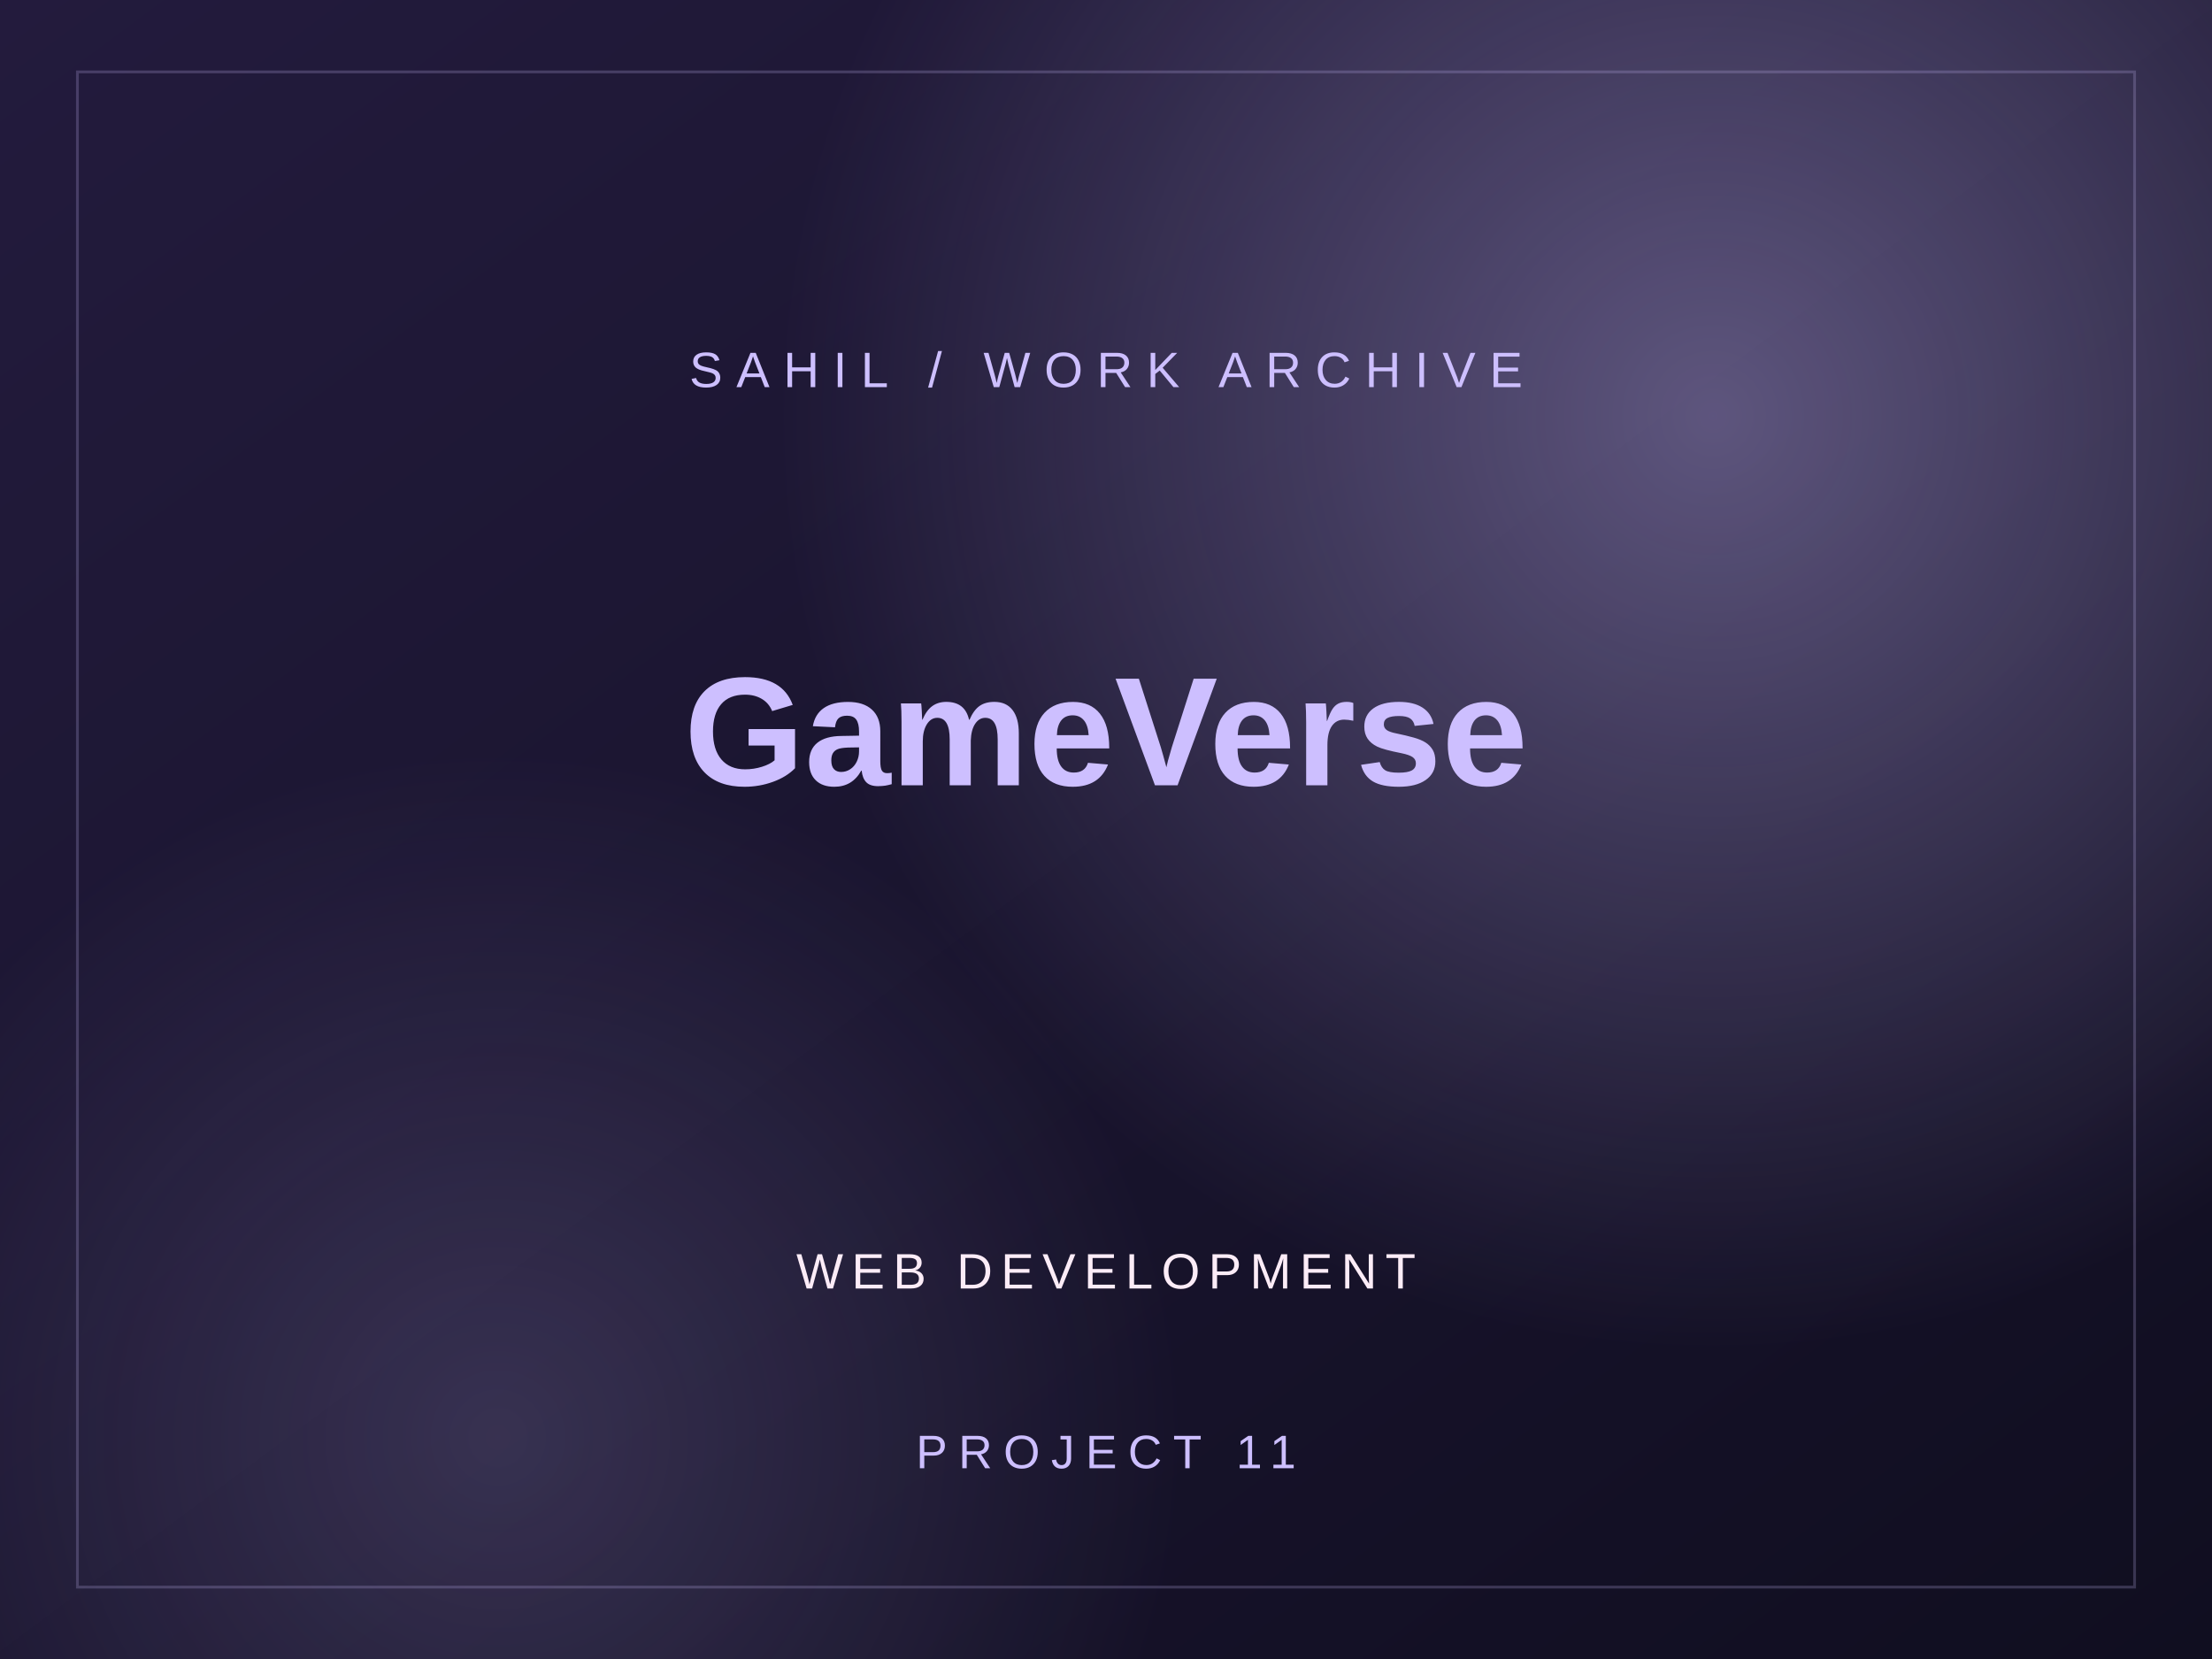
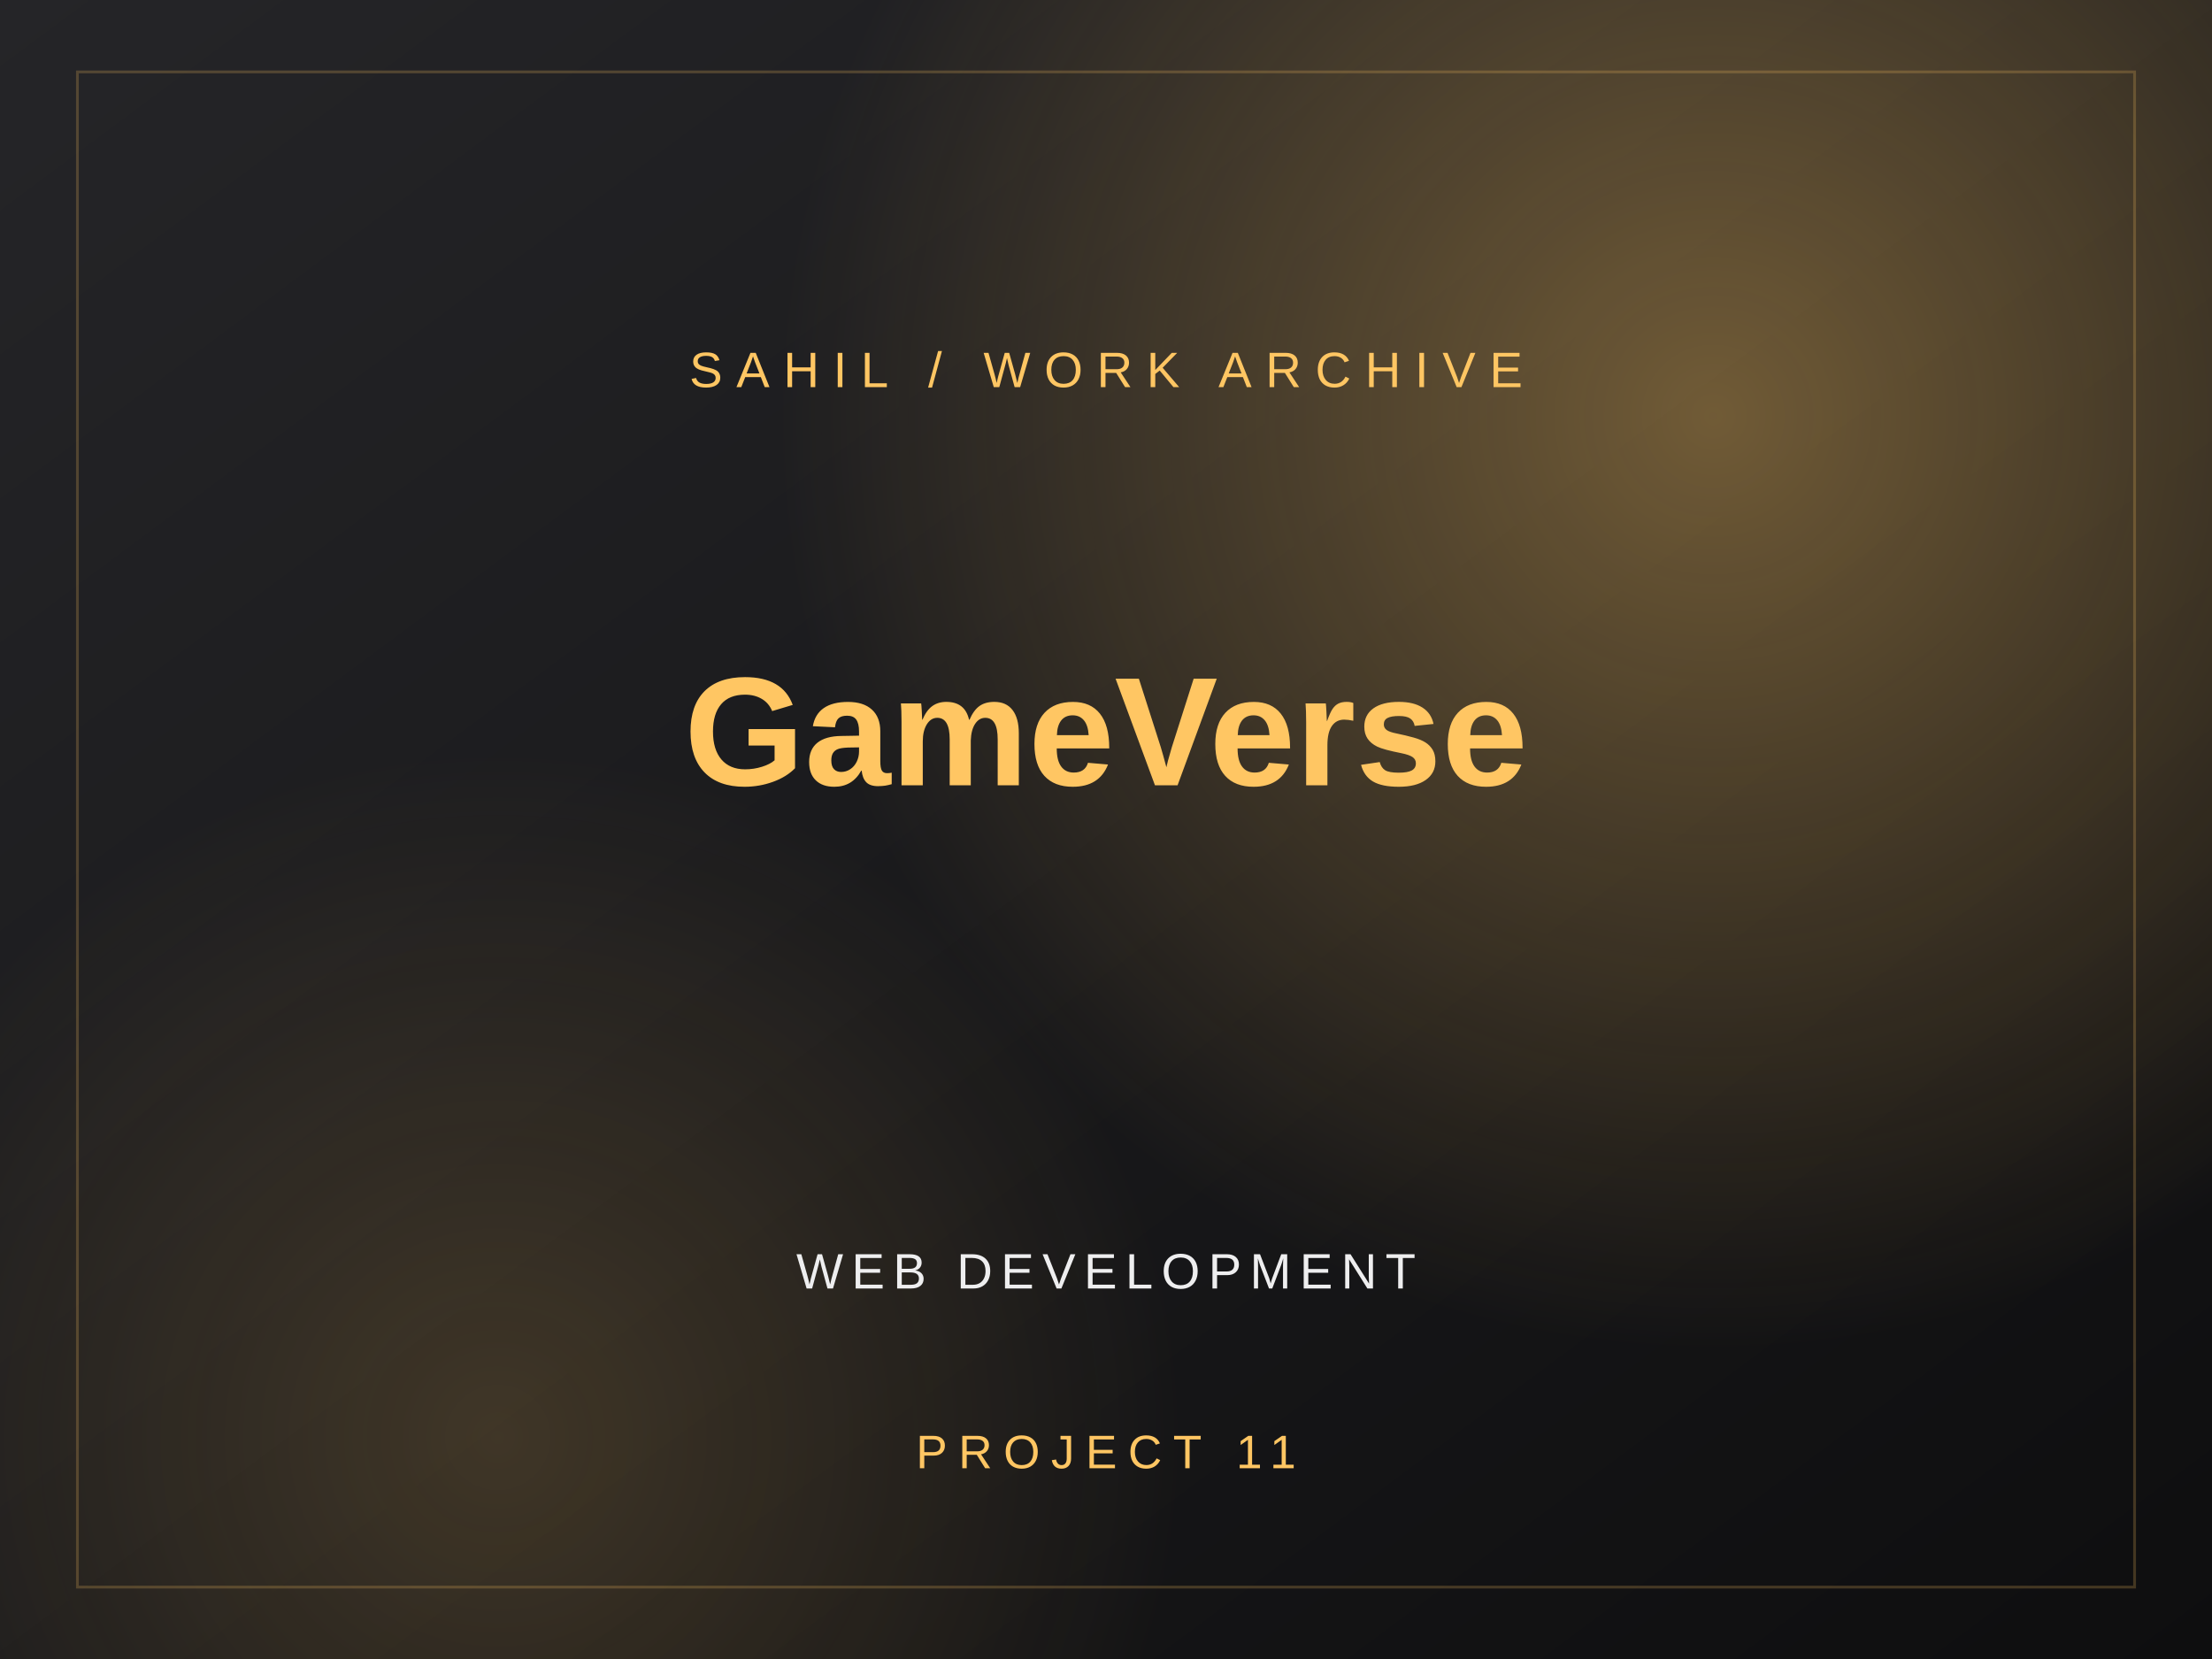
<svg xmlns="http://www.w3.org/2000/svg" viewBox="0 0 800 600">
  <defs>
    <linearGradient id="bg" x1="0" x2="1" y1="0" y2="1">
-       <stop stop-color="#231b3d" />
-       <stop offset="1" stop-color="#100e20" />
+       <stop stop-color="#252528" />
+       <stop offset="1" stop-color="#0e0e0f" />
    </linearGradient>
    <radialGradient id="halo">
-       <stop stop-color="#cdbfff" stop-opacity=".38" />
-       <stop offset="1" stop-color="#cdbfff" stop-opacity="0" />
+       <stop stop-color="#FFC663" stop-opacity=".38" />
+       <stop offset="1" stop-color="#FFC663" stop-opacity="0" />
    </radialGradient>
  </defs>
  <rect width="800" height="600" fill="url(#bg)" />
  <circle cx="620" cy="150" r="340" fill="url(#halo)" />
  <circle cx="180" cy="520" r="250" fill="url(#halo)" opacity=".45" />
-   <rect x="28" y="26" width="744" height="548" stroke="#cdbfff" stroke-opacity=".22" fill="none" />
-   <text x="400" y="140" font-size="18" text-anchor="middle" fill="#cdbfff" letter-spacing="5" font-family="Arial,sans-serif">SAHIL / WORK ARCHIVE</text>
-   <text x="400" y="284" font-family="Arial,sans-serif" text-anchor="middle" font-size="56" font-weight="bold" fill="#cdbfff">GameVerse</text>
-   <text x="400" y="466" font-size="18" text-anchor="middle" fill="#fcecf7" letter-spacing="3" font-family="Arial,sans-serif">WEB DEVELOPMENT</text>
-   <text x="400" y="531" font-size="17" text-anchor="middle" fill="#cdbfff" letter-spacing="4" font-family="Arial,sans-serif">PROJECT 11</text>
+   <rect x="28" y="26" width="744" height="548" stroke="#FFC663" stroke-opacity=".22" fill="none" />
+   <text x="400" y="140" font-size="18" text-anchor="middle" fill="#FFC663" letter-spacing="5" font-family="Arial,sans-serif">SAHIL / WORK ARCHIVE</text>
+   <text x="400" y="284" font-family="Arial,sans-serif" text-anchor="middle" font-size="56" font-weight="bold" fill="#FFC663">GameVerse</text>
+   <text x="400" y="466" font-size="18" text-anchor="middle" fill="#eeeeef" letter-spacing="3" font-family="Arial,sans-serif">WEB DEVELOPMENT</text>
+   <text x="400" y="531" font-size="17" text-anchor="middle" fill="#FFC663" letter-spacing="4" font-family="Arial,sans-serif">PROJECT 11</text>
</svg>
